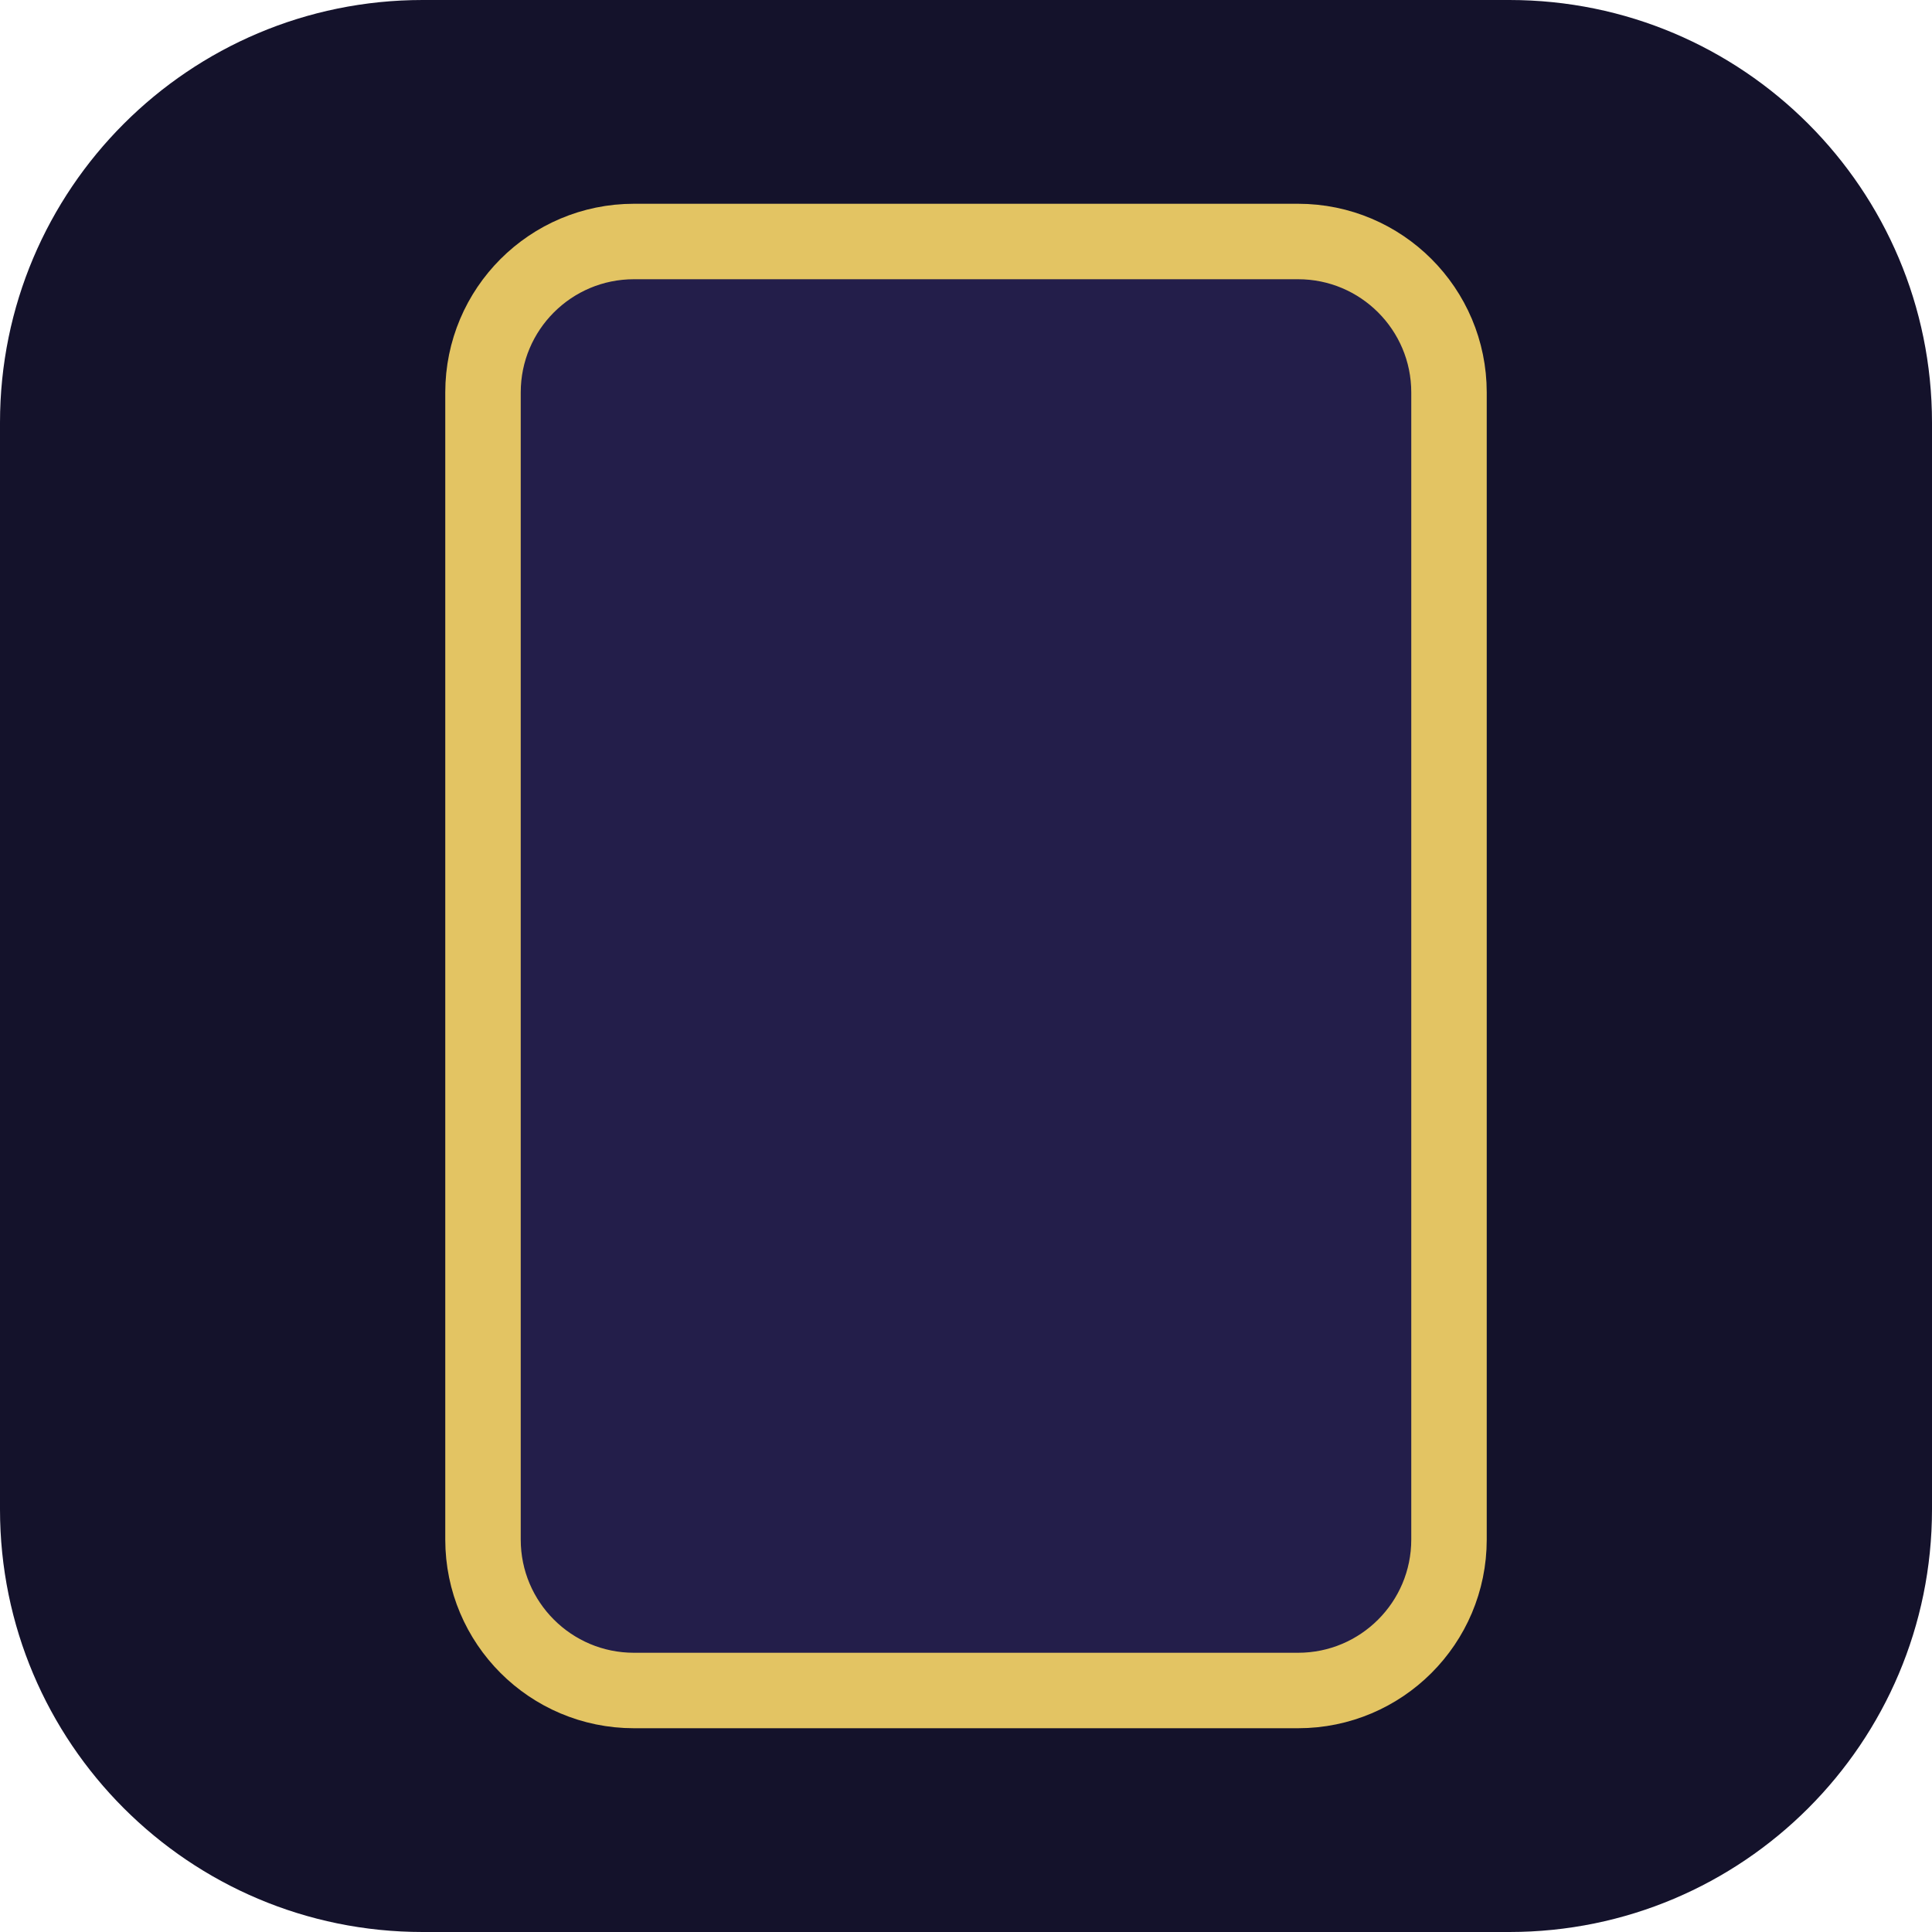
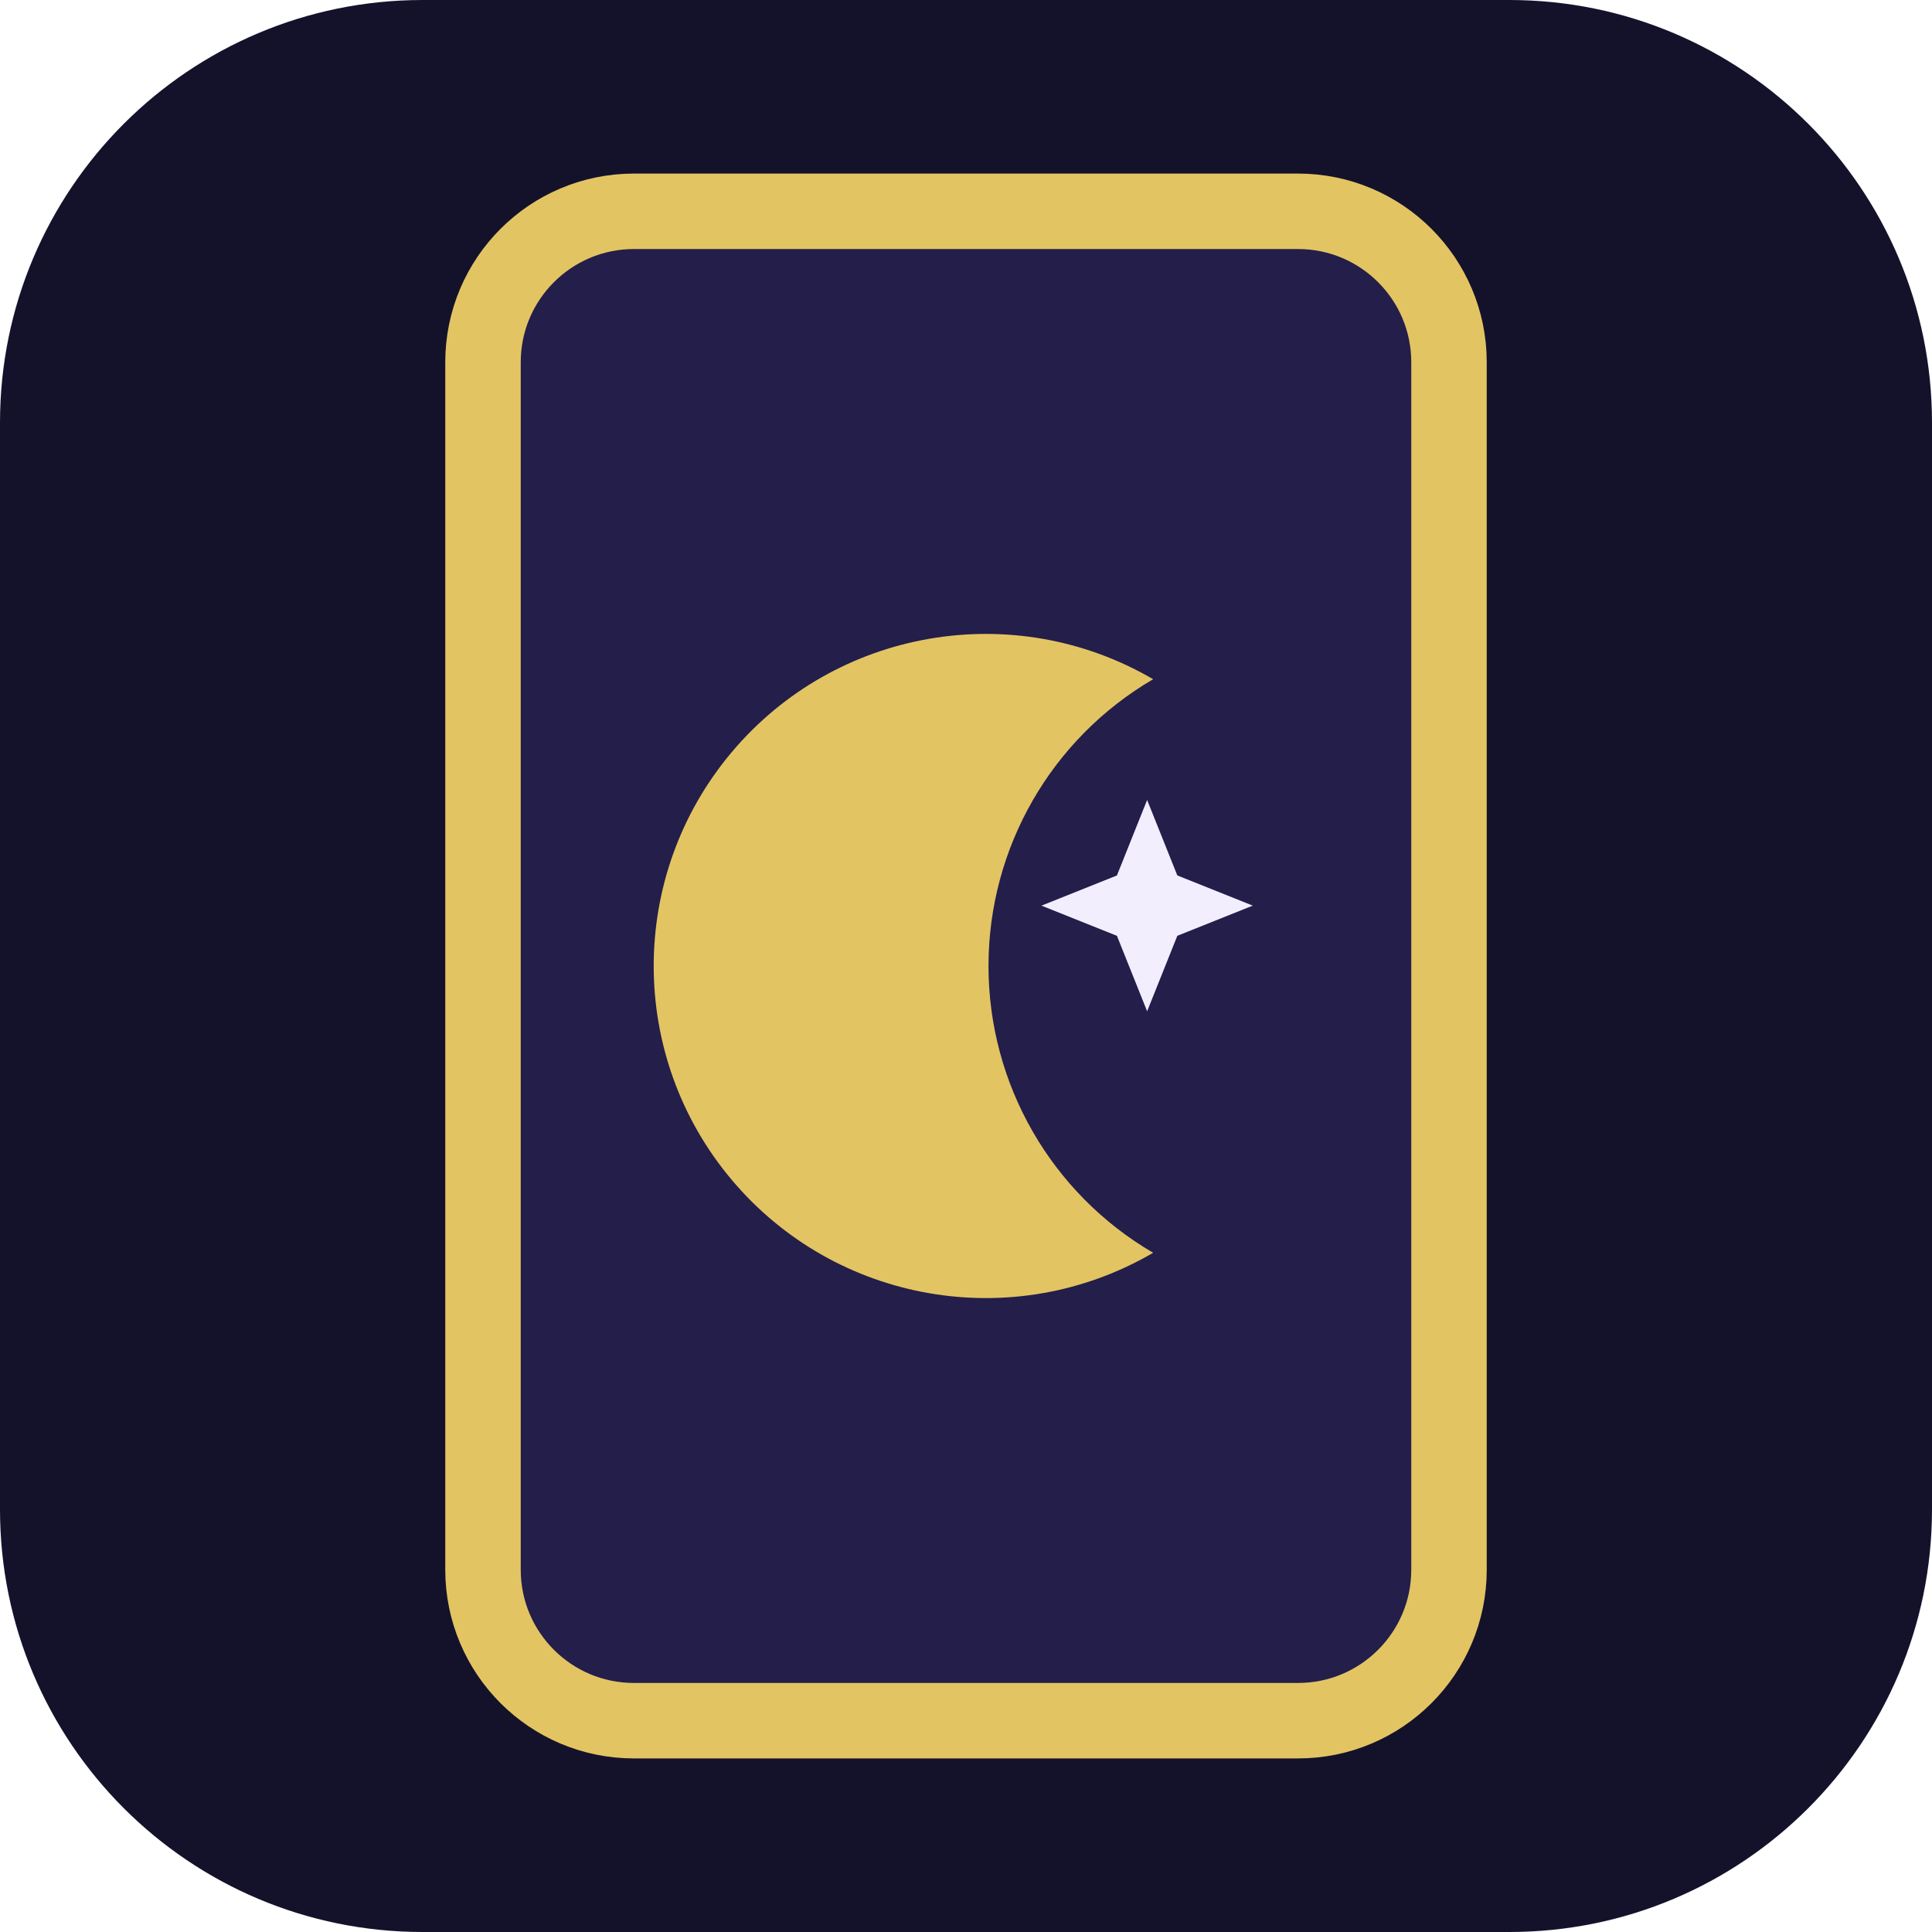
<svg xmlns="http://www.w3.org/2000/svg" viewBox="0 0 64 64">
  <rect width="64" height="64" rx="14" fill="#14122b" />
-   <rect x="16" y="8" width="32" height="48" rx="5" fill="#231e4a" stroke="#e3c463" stroke-width="2.5" />
-   <path d="M35,20 a12,12 0 1,0 0,24 a9,9 0 1,1 0,-24" fill="#e3c463" />
+   <rect x="16" y="7" width="32" height="50" rx="5" fill="#231e4a" stroke="#e3c463" stroke-width="2.5" />
+   <path d="M38.2,22.5 A11,11 0 1,0 38.2,41.5 A11,11 0 0,1 38.2,22.5 Z" fill="#e3c463" />
+   <polygon points="38,26.5 39,29 41.5,30 39,31 38,33.5 37,31 34.5,30 37,29" fill="#f3eefe" />
</svg>
